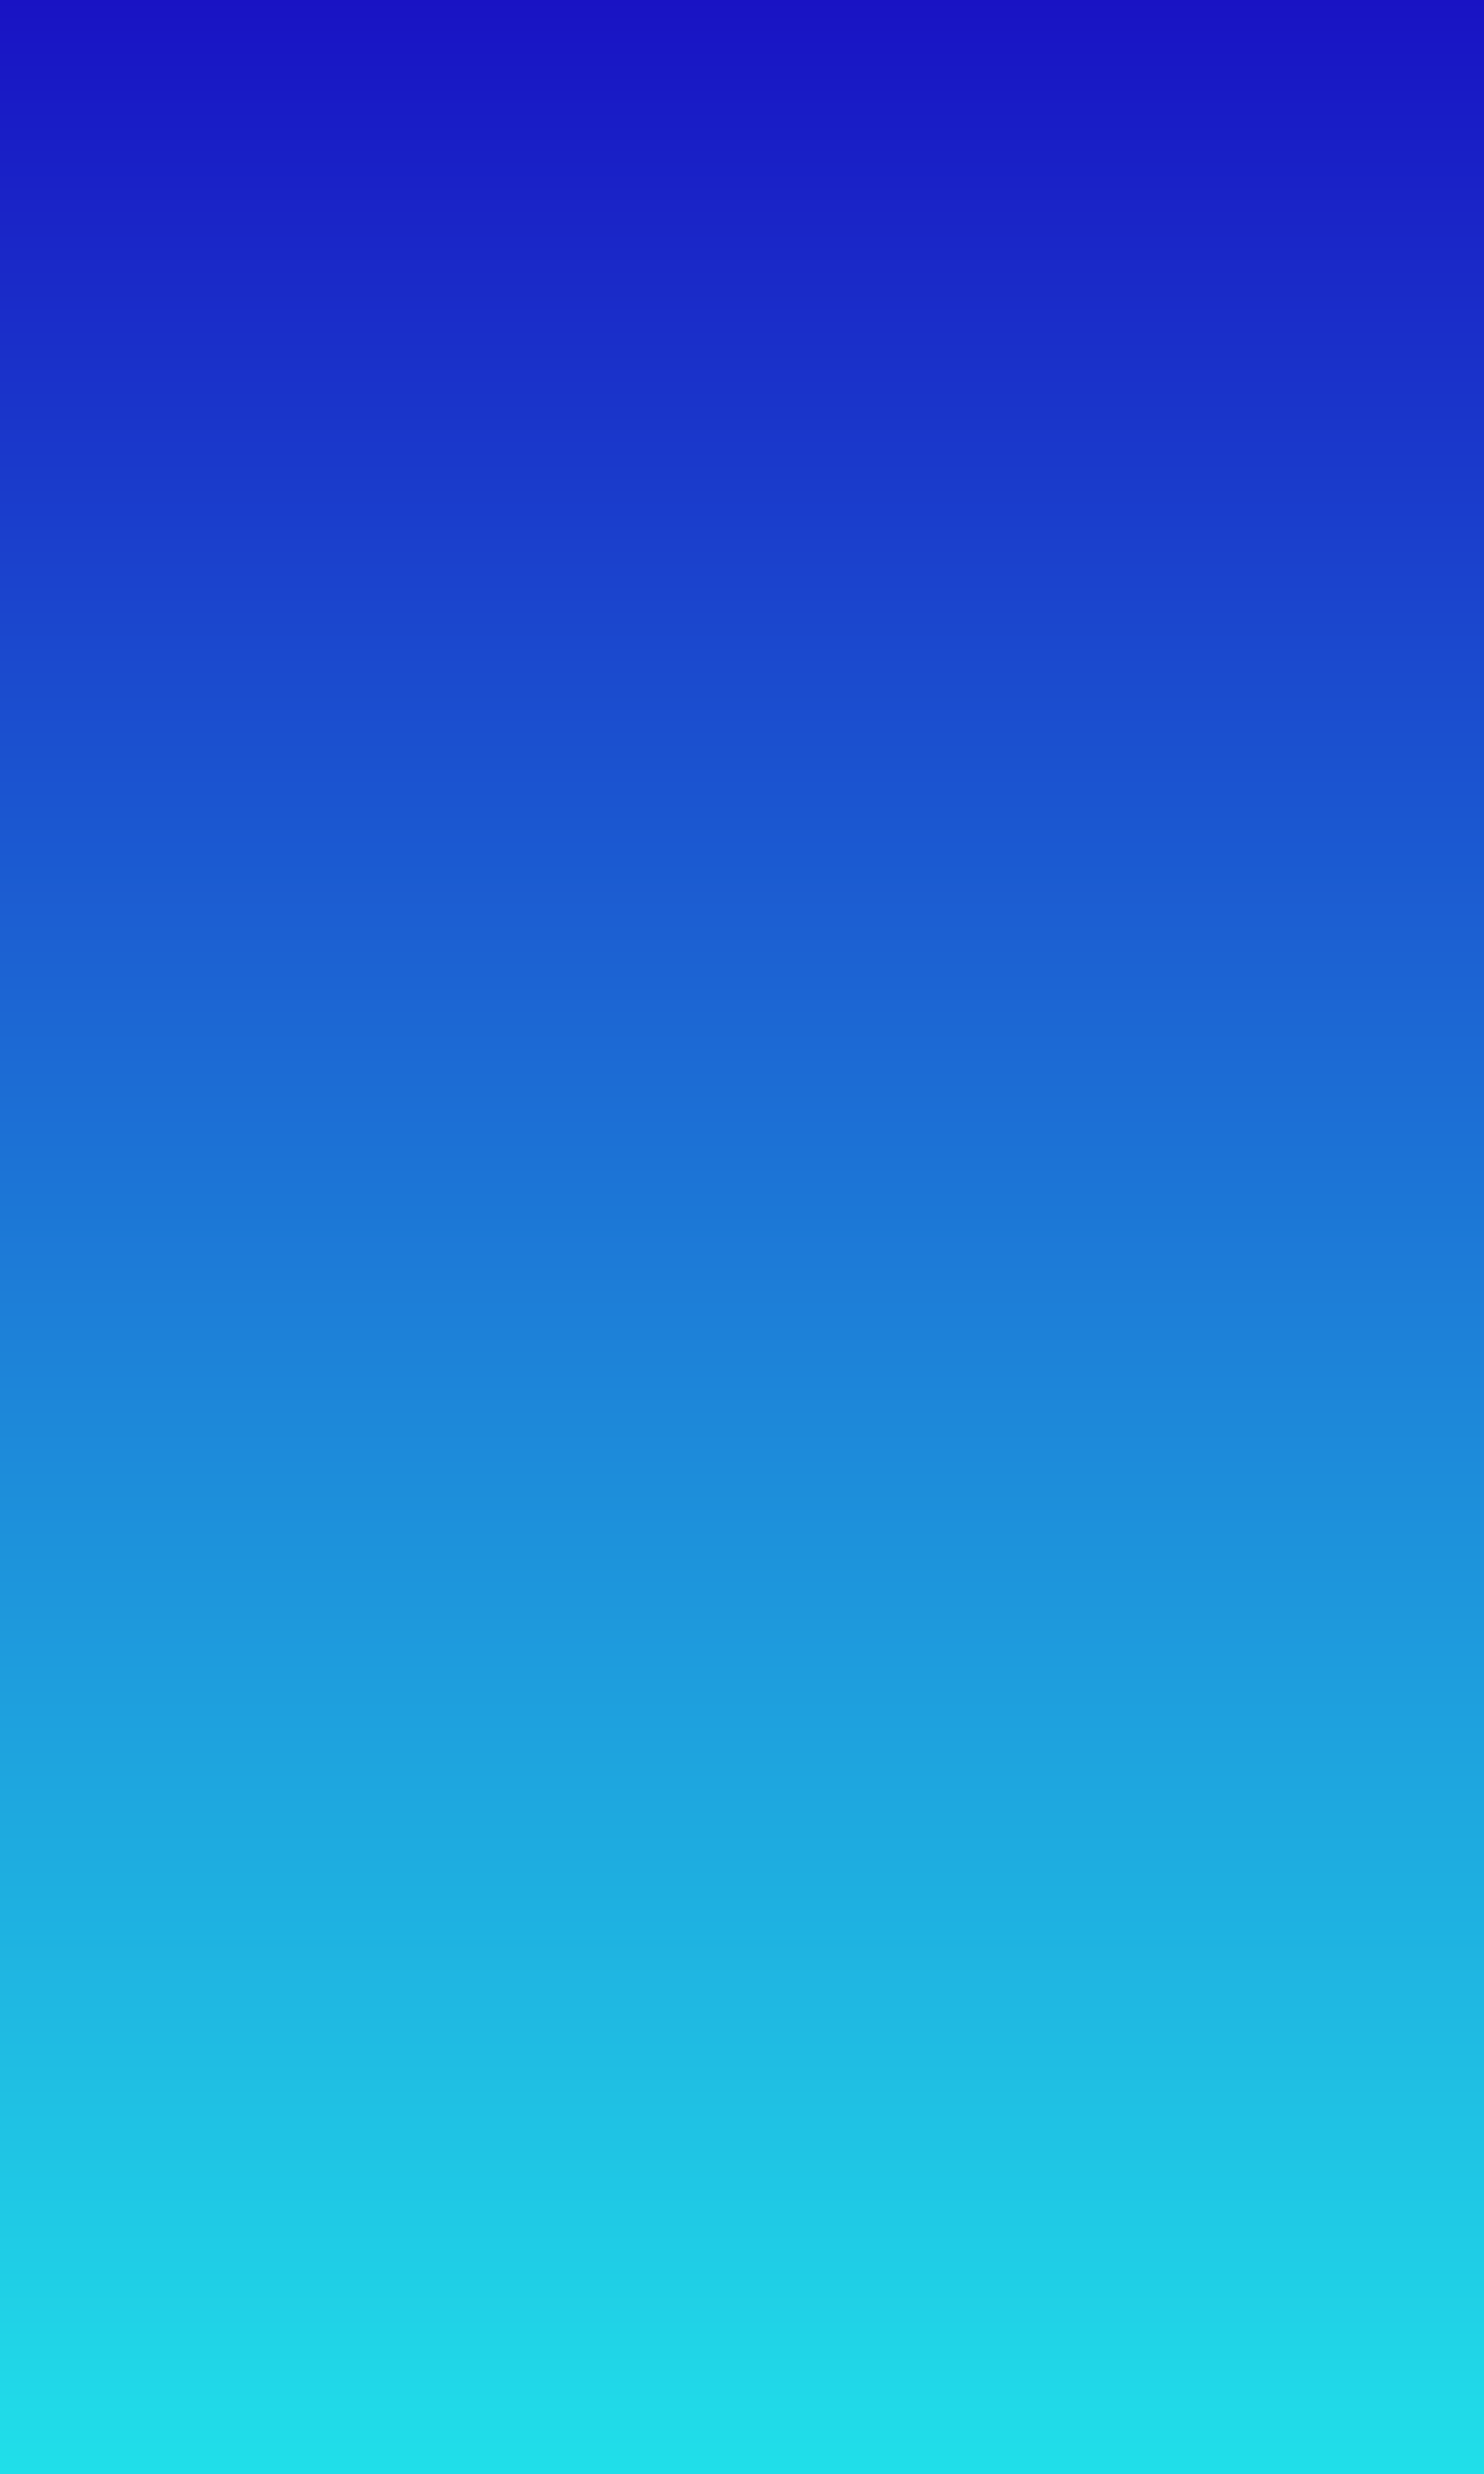
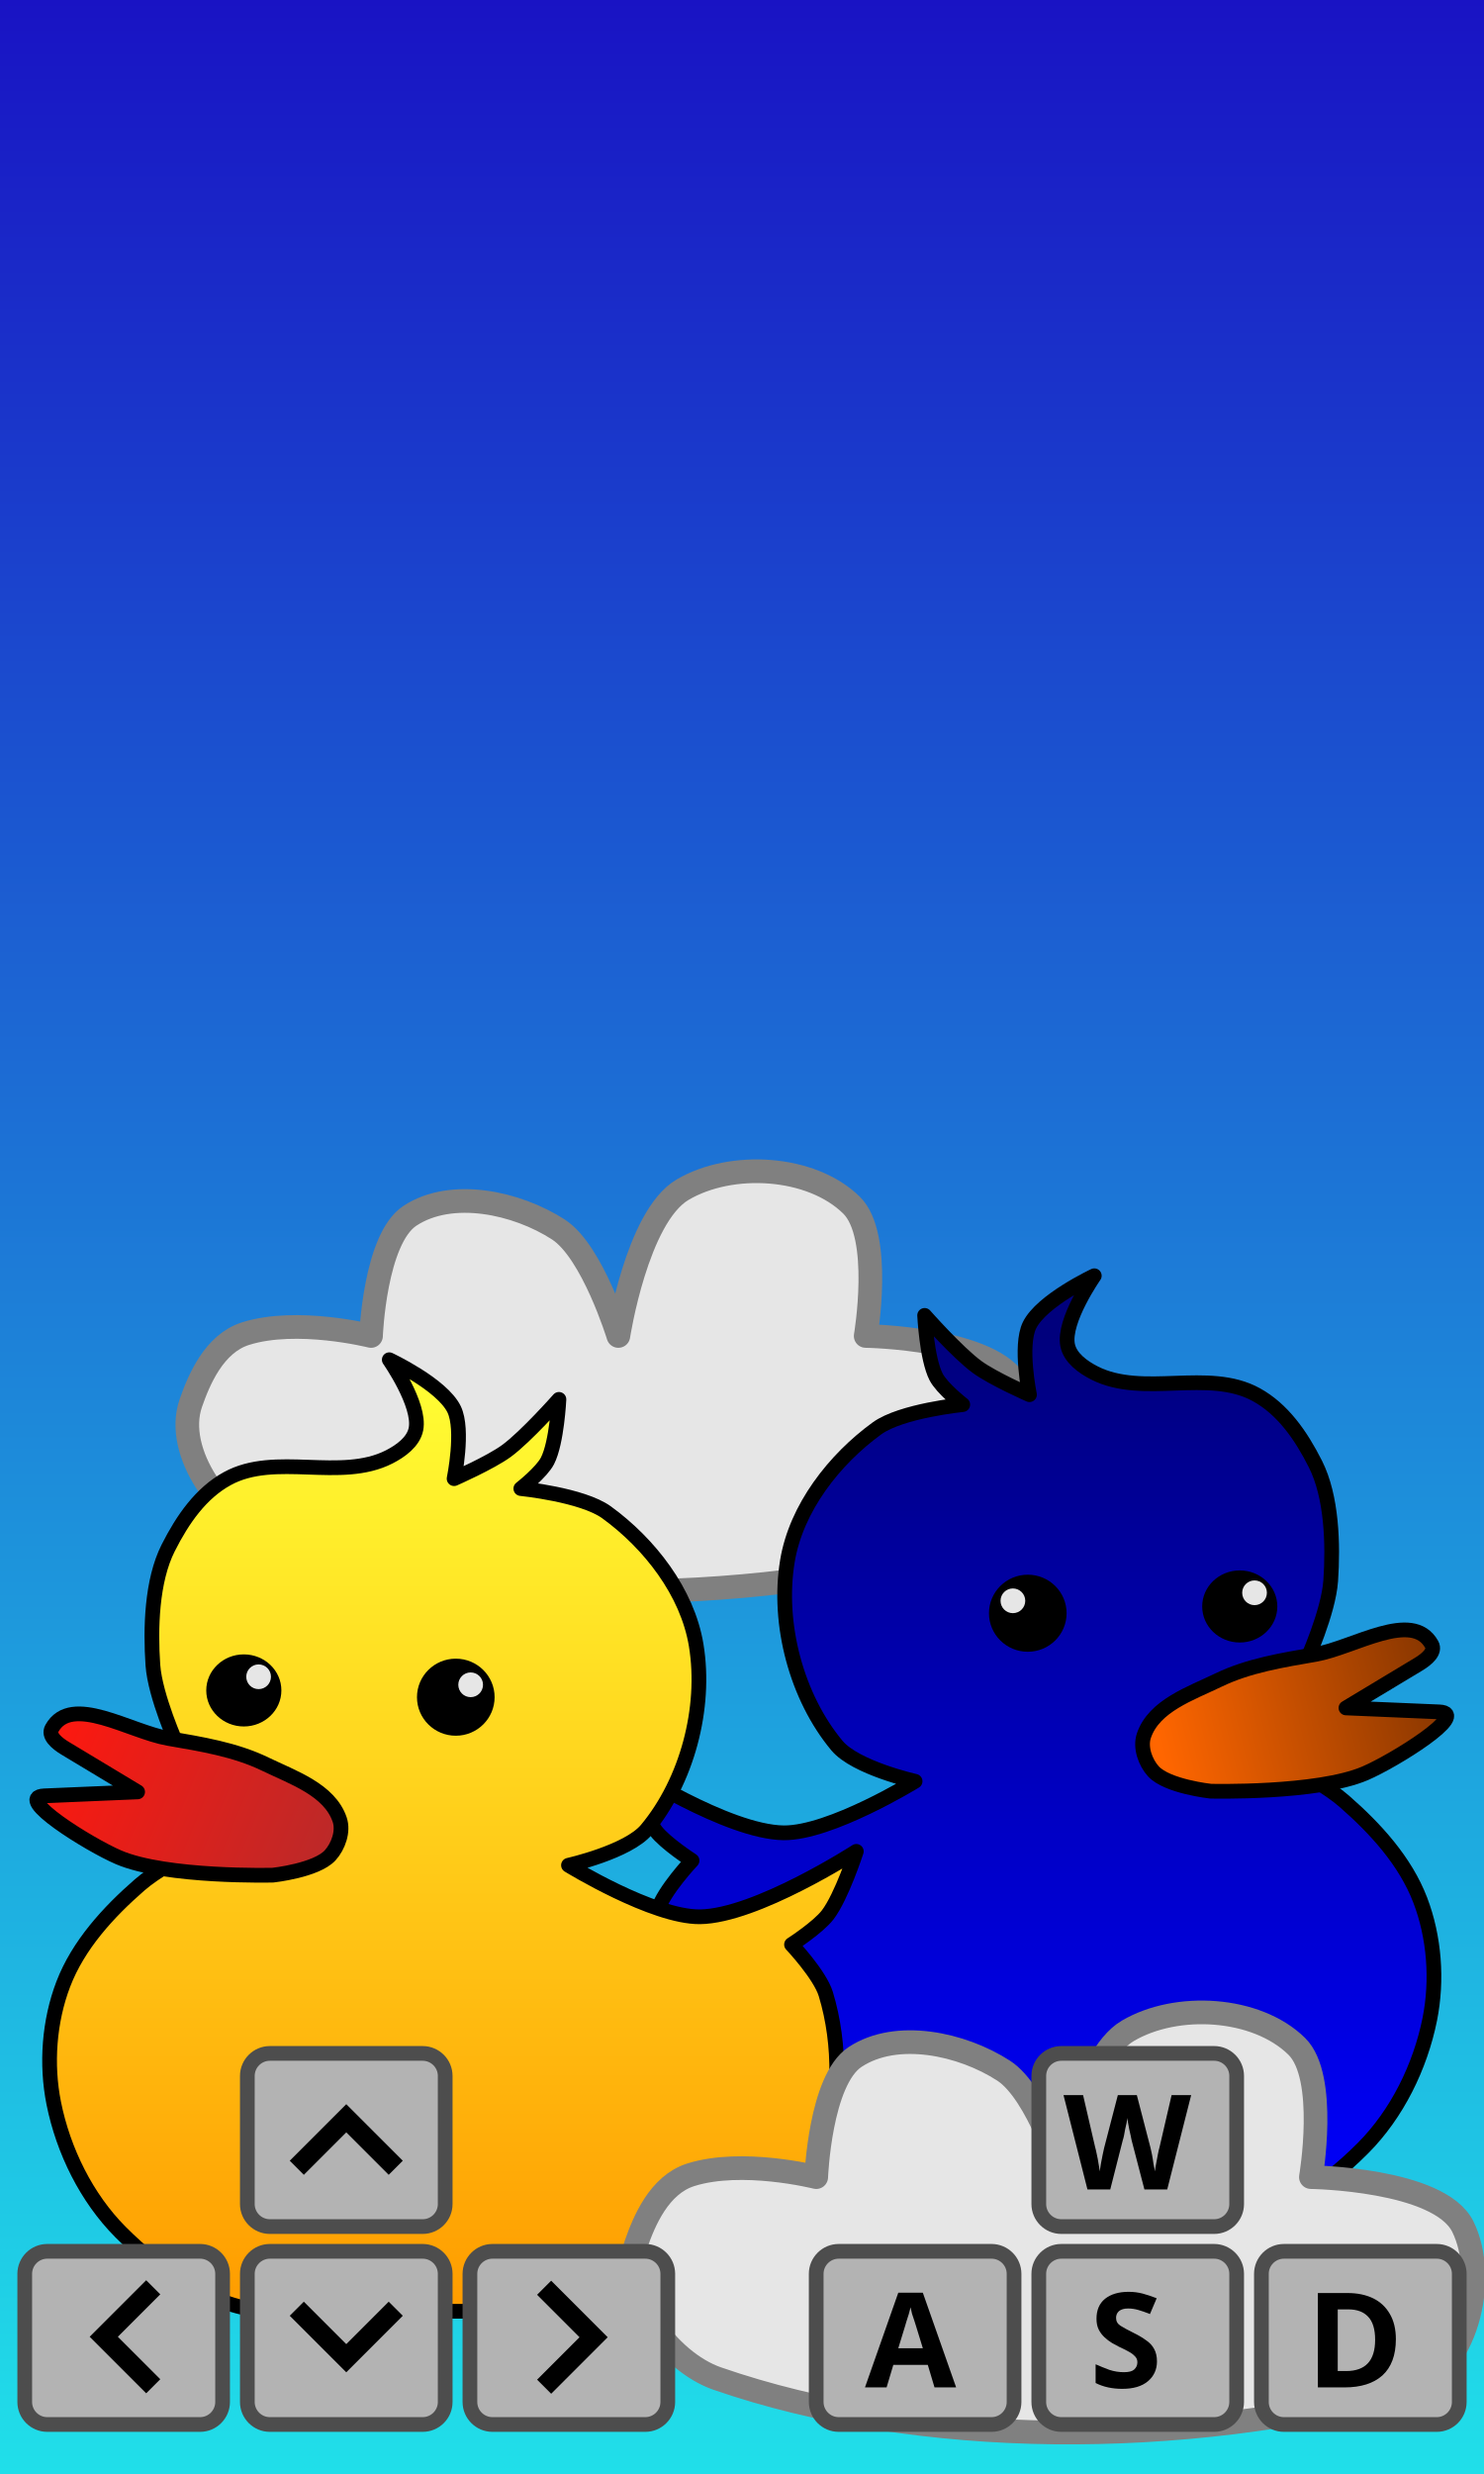
- <svg xmlns="http://www.w3.org/2000/svg" xmlns:xlink="http://www.w3.org/1999/xlink" id="svg8" version="1.1" viewBox="0 0 79.375 132.292" height="500" width="300">
+ <svg xmlns="http://www.w3.org/2000/svg" xmlns:xlink="http://www.w3.org/1999/xlink" width="300" height="500" viewBox="0 0 79.375 132.292" version="1.1" id="svg8">
  <defs id="defs2">
+     <linearGradient id="linearGradient2941">
+       <stop id="stop2937" offset="0" style="stop-color:#ff6600;stop-opacity:1;" />
+       <stop id="stop2939" offset="1" style="stop-color:#803300;stop-opacity:1" />
+     </linearGradient>
+     <linearGradient id="linearGradient2933">
+       <stop id="stop2929" offset="0" style="stop-color:#0000ff;stop-opacity:1;" />
+       <stop id="stop2931" offset="1" style="stop-color:#00007d;stop-opacity:1" />
+     </linearGradient>
+     <linearGradient id="linearGradient2874">
+       <stop id="stop2870" offset="0" style="stop-color:#b82a2a;stop-opacity:1" />
+       <stop id="stop2872" offset="1" style="stop-color:#fe180f;stop-opacity:1" />
+     </linearGradient>
+     <linearGradient id="linearGradient2860">
+       <stop id="stop2856" offset="0" style="stop-color:#ffff34;stop-opacity:1" />
+       <stop id="stop2858" offset="1" style="stop-color:#ff9d00;stop-opacity:1" />
+     </linearGradient>
    <linearGradient id="linearGradient836">
-       <stop style="stop-color:#20dfe9;stop-opacity:1" offset="0" id="stop832" />
-       <stop style="stop-color:#1913c4;stop-opacity:1" offset="1" id="stop834" />
+       <stop id="stop832" offset="0" style="stop-color:#20dfe9;stop-opacity:1" />
+       <stop id="stop834" offset="1" style="stop-color:#1913c4;stop-opacity:1" />
    </linearGradient>
-     <linearGradient gradientTransform="scale(0.3999459,1)" xlink:href="#linearGradient836" id="linearGradient838" x1="100.542" y1="132.292" x2="100.542" y2="0" gradientUnits="userSpaceOnUse" />
+     <linearGradient gradientUnits="userSpaceOnUse" y2="0" x2="100.542" y1="132.292" x1="100.542" id="linearGradient838" xlink:href="#linearGradient836" gradientTransform="scale(0.3999459,1)" />
+     <linearGradient gradientUnits="userSpaceOnUse" y2="123.031" x2="22.49" y1="72.76" x1="22.49" id="linearGradient2862" xlink:href="#linearGradient2860" />
+     <linearGradient gradientUnits="userSpaceOnUse" y2="92.604" x2="2.646" y1="99.219" x1="18.521" id="linearGradient2876" xlink:href="#linearGradient2874" />
+     <linearGradient gradientUnits="userSpaceOnUse" y2="71.438" x2="54.24" y1="119.062" x1="54.24" id="linearGradient2935" xlink:href="#linearGradient2933" />
+     <linearGradient gradientUnits="userSpaceOnUse" y2="89.958" x2="78.052" y1="93.927" x1="62.177" id="linearGradient2943" xlink:href="#linearGradient2941" />
  </defs>
  <g id="layer1">
-     <rect ry="0" y="0" x="0" height="132.292" width="79.375" id="rect835" style="fill:url(#linearGradient838);fill-opacity:1;stroke:none;stroke-width:0.198;stroke-linecap:round;stroke-linejoin:round;stroke-miterlimit:4;stroke-dasharray:none" />
+     <rect style="fill:url(#linearGradient838);fill-opacity:1;stroke:none;stroke-width:0.198;stroke-linecap:round;stroke-linejoin:round;stroke-miterlimit:4;stroke-dasharray:none" id="rect835" width="79.375" height="132.292" x="0" y="0" ry="0" />
+     <rect transform="scale(-1,1)" ry="0" y="67.163" x="-80.076" height="52.682" width="49.493" id="rect982-6" style="fill:none;stroke:none;stroke-width:0.788;stroke-linecap:round;stroke-linejoin:round" />
+     <path style="fill:#e6e6e6;stroke:#808080;stroke-width:1.265;stroke-linecap:round;stroke-linejoin:round;stroke-miterlimit:4;stroke-dasharray:none;stroke-opacity:1" d="m 14.552,82.21 c 10.794,3.74 24.888,3.755 36.853,0.567 3.272,-0.872 4.388,-5.945 3.024,-8.693 -1.266,-2.552 -8.126,-2.646 -8.126,-2.646 0,0 0.915,-5.348 -0.756,-6.993 -2.156,-2.121 -6.431,-2.365 -9.036,-0.829 -2.453,1.446 -3.437,7.822 -3.437,7.822 0,0 -1.378,-4.508 -3.205,-5.692 -2.232,-1.446 -5.725,-2.197 -7.945,-0.733 -1.879,1.239 -2.079,6.426 -2.079,6.426 0,0 -3.961,-0.998 -6.716,-0.124 -1.689,0.536 -2.494,2.484 -2.923,3.714 -0.92,2.643 1.703,6.266 4.347,7.182 z" id="path838-6-4" />
+     <rect style="fill:none;stroke:none;stroke-width:0.788;stroke-linecap:round;stroke-linejoin:round" id="rect982" width="49.493" height="52.682" x="-0.724" y="71.654" ry="0" />
+     <path style="fill:url(#linearGradient2935);fill-opacity:1;stroke:#000000;stroke-width:0.787;stroke-linecap:round;stroke-linejoin:round;stroke-miterlimit:4;stroke-dasharray:none;stroke-opacity:1" d="m 71.175,84.543 c 0.135,-1.97 0.066,-4.505 -0.816,-6.255 -0.781,-1.549 -1.757,-2.937 -3.161,-3.71 -2.574,-1.418 -6.053,0.17 -8.667,-1.166 -0.604,-0.309 -1.292,-0.799 -1.427,-1.484 -0.258,-1.305 1.427,-3.71 1.427,-3.71 0,0 -2.819,1.32 -3.467,2.65 -0.537,1.104 0,3.71 0,3.71 0,0 -1.947,-0.856 -2.804,-1.484 -1.051,-0.771 -2.804,-2.756 -2.804,-2.756 0,0 0.108,2.301 0.612,3.286 0.316,0.618 1.427,1.484 1.427,1.484 0,0 -3.291,0.33 -4.588,1.272 -2.28,1.656 -4.323,4.252 -4.792,7.103 -0.554,3.364 0.5,7.282 2.651,9.859 0.998,1.195 4.18,1.908 4.18,1.908 0,0 -4.529,2.785 -7.035,2.756 -3.004,-0.035 -8.361,-3.498 -8.361,-3.498 0,0 0.783,2.414 1.529,3.392 0.511,0.67 1.937,1.59 1.937,1.59 0,0 -1.52,1.612 -1.835,2.65 -0.829,2.73 -0.76,5.869 0.102,8.587 0.741,2.337 2.363,4.379 4.153,5.988 1.254,1.127 2.817,2.387 4.412,2.387 h 20.8 c 3.07,0 6.05,-2.023 8.259,-4.241 1.805,-1.812 3.057,-4.337 3.569,-6.891 0.417,-2.083 0.247,-4.384 -0.51,-6.361 -0.805,-2.102 -2.411,-3.847 -4.078,-5.301 -1.632,-1.422 -5.608,-3.18 -5.608,-3.18 l 3.569,-4.241 c 0,0 1.211,-2.675 1.325,-4.347 z" id="path851-3" />
+     <path id="path851" d="m 8.177,89.033 c -0.135,-1.97 -0.066,-4.505 0.816,-6.255 0.781,-1.549 1.757,-2.937 3.161,-3.71 2.574,-1.418 6.053,0.17 8.667,-1.166 0.604,-0.309 1.292,-0.799 1.427,-1.484 0.258,-1.305 -1.427,-3.71 -1.427,-3.71 0,0 2.819,1.32 3.467,2.65 0.537,1.104 0,3.71 0,3.71 0,0 1.947,-0.856 2.804,-1.484 1.051,-0.771 2.804,-2.756 2.804,-2.756 0,0 -0.108,2.301 -0.612,3.286 -0.316,0.618 -1.427,1.484 -1.427,1.484 0,0 3.291,0.33 4.588,1.272 2.28,1.656 4.323,4.252 4.792,7.103 0.554,3.364 -0.5,7.282 -2.651,9.859 -0.998,1.195 -4.18,1.908 -4.18,1.908 0,0 4.529,2.785 7.035,2.756 3.004,-0.035 8.361,-3.498 8.361,-3.498 0,0 -0.783,2.414 -1.529,3.392 -0.511,0.67 -1.937,1.59 -1.937,1.59 0,0 1.52,1.612 1.835,2.65 0.829,2.73 0.76,5.869 -0.102,8.587 -0.741,2.337 -2.363,4.379 -4.153,5.988 -1.254,1.127 -2.817,2.387 -4.412,2.387 H 14.702 c -3.07,0 -6.05,-2.023 -8.259,-4.241 -1.805,-1.812 -3.057,-4.337 -3.569,-6.891 -0.417,-2.083 -0.247,-4.384 0.51,-6.361 0.805,-2.102 2.411,-3.847 4.078,-5.301 1.632,-1.422 5.608,-3.18 5.608,-3.18 L 9.502,93.38 c 0,0 -1.211,-2.675 -1.325,-4.347 z" style="fill:url(#linearGradient2862);fill-opacity:1;stroke:#000000;stroke-width:0.787;stroke-linecap:round;stroke-linejoin:round;stroke-miterlimit:4;stroke-dasharray:none;stroke-opacity:1" />
+     <path id="path857" d="M 18.169,97.302 C 17.627,95.702 15.671,95.051 14.192,94.334 12.571,93.548 10.757,93.263 8.992,92.956 6.941,92.599 3.808,90.55 2.773,92.426 c -0.206,0.374 0.231,0.77 0.714,1.06 l 3.874,2.332 -4.996,0.212 c -1.681,0.071 2.411,2.615 3.976,3.286 2.561,1.098 8.259,0.954 8.259,0.954 0,0 2.318,-0.25 3.059,-1.06 0.437,-0.479 0.721,-1.286 0.51,-1.908 z" style="fill:url(#linearGradient2876);stroke:#000000;stroke-width:0.787;stroke-linecap:round;stroke-linejoin:round;stroke-miterlimit:4;stroke-dasharray:none;stroke-opacity:1;fill-opacity:1" />
+     <ellipse ry="1.927" rx="2.009" cy="90.392" cx="13.041" id="path859" style="mix-blend-mode:normal;fill:#000000;fill-opacity:1;stroke-width:1.192;stroke-linecap:round;stroke-linejoin:round;stroke-miterlimit:4;stroke-dasharray:none" />
+     <ellipse ry="2.06" rx="2.076" style="fill:#000000;fill-opacity:1;stroke-width:1.253;stroke-linecap:round;stroke-linejoin:round;stroke-miterlimit:4;stroke-dasharray:none" id="path859-8" cx="24.379" cy="90.754" />
+     <circle r="0.661" cy="90.091" cx="25.174" id="path858" style="fill:#e6e6e6;stroke:none;stroke-width:1.25;stroke-linecap:round;stroke-linejoin:round" />
+     <circle r="0.661" cy="89.662" cx="13.832" id="path860" style="fill:#e6e6e6;stroke:none;stroke-width:1.25;stroke-linecap:round;stroke-linejoin:round" />
+     <path style="fill:url(#linearGradient2943);fill-opacity:1;stroke:#000000;stroke-width:0.787;stroke-linecap:round;stroke-linejoin:round;stroke-miterlimit:4;stroke-dasharray:none;stroke-opacity:1" d="m 61.183,92.812 c 0.542,-1.6 2.497,-2.252 3.976,-2.968 1.621,-0.786 3.436,-1.071 5.2,-1.378 2.052,-0.357 5.184,-2.406 6.22,-0.53 0.206,0.374 -0.231,0.77 -0.714,1.06 l -3.874,2.332 4.996,0.212 c 1.681,0.071 -2.411,2.615 -3.976,3.286 -2.561,1.098 -8.259,0.954 -8.259,0.954 0,0 -2.318,-0.25 -3.059,-1.06 -0.437,-0.479 -0.721,-1.286 -0.51,-1.908 z" id="path857-0" />
+     <ellipse style="mix-blend-mode:normal;fill:#000000;fill-opacity:1;stroke-width:1.192;stroke-linecap:round;stroke-linejoin:round;stroke-miterlimit:4;stroke-dasharray:none" id="path859-89" cx="66.311" cy="85.902" rx="2.009" ry="1.927" />
+     <ellipse transform="scale(-1,1)" cy="86.264" cx="-54.973" id="path859-8-7" style="fill:#000000;fill-opacity:1;stroke-width:1.253;stroke-linecap:round;stroke-linejoin:round;stroke-miterlimit:4;stroke-dasharray:none" rx="2.076" ry="2.06" />
+     <circle transform="scale(-1,1)" style="fill:#e6e6e6;stroke:none;stroke-width:1.25;stroke-linecap:round;stroke-linejoin:round" id="path858-2" cx="-54.177" cy="85.6" r="0.661" />
+     <circle style="fill:#e6e6e6;stroke:none;stroke-width:1.25;stroke-linecap:round;stroke-linejoin:round" id="path860-6" cx="67.102" cy="85.171" r="0.661" />
+     <path style="fill:#e6e6e6;stroke:#808080;stroke-width:1.265;stroke-linecap:round;stroke-linejoin:round;stroke-miterlimit:4;stroke-dasharray:none;stroke-opacity:1" d="m 38.365,127.189 c 10.794,3.74 24.888,3.755 36.853,0.567 3.272,-0.872 4.388,-5.945 3.024,-8.693 -1.266,-2.552 -8.126,-2.646 -8.126,-2.646 0,0 0.915,-5.348 -0.756,-6.993 -2.156,-2.121 -6.431,-2.365 -9.036,-0.829 -2.453,1.446 -3.437,7.822 -3.437,7.822 0,0 -1.378,-4.508 -3.205,-5.692 -2.232,-1.446 -5.725,-2.198 -7.945,-0.733 -1.879,1.239 -2.079,6.426 -2.079,6.426 0,0 -3.961,-0.998 -6.716,-0.124 -1.689,0.536 -2.494,2.484 -2.923,3.714 -0.92,2.643 1.703,6.266 4.347,7.182 z" id="path838-6" />
+     <text id="text2965" y="111.125" x="21.167" style="font-weight:bold;font-size:2.822px;line-height:1.25;font-family:sans-serif;-inkscape-font-specification:'sans-serif Bold';stroke-width:0.265" xml:space="preserve">
+       <tspan style="stroke-width:0.265" y="111.125" x="21.167" id="tspan2963" />
+     </text>
+     <rect ry="1.206" y="109.802" x="13.229" height="9.26" width="10.583" id="rect2957" style="fill:#b3b3b3;fill-opacity:1;stroke:#4d4d4d;stroke-width:0.787;stroke-linecap:round;stroke-linejoin:round;stroke-miterlimit:4;stroke-dasharray:none;stroke-opacity:1" />
+     <rect style="fill:#b3b3b3;fill-opacity:1;stroke:#4d4d4d;stroke-width:0.787;stroke-linecap:round;stroke-linejoin:round;stroke-miterlimit:4;stroke-dasharray:none;stroke-opacity:1" id="rect2957-3" width="10.583" height="9.26" x="13.229" y="120.385" ry="1.206" />
+     <rect style="fill:#b3b3b3;fill-opacity:1;stroke:#4d4d4d;stroke-width:0.787;stroke-linecap:round;stroke-linejoin:round;stroke-miterlimit:4;stroke-dasharray:none;stroke-opacity:1" id="rect2957-6" width="10.583" height="9.26" x="1.323" y="120.385" ry="1.206" />
+     <rect style="fill:#b3b3b3;fill-opacity:1;stroke:#4d4d4d;stroke-width:0.787;stroke-linecap:round;stroke-linejoin:round;stroke-miterlimit:4;stroke-dasharray:none;stroke-opacity:1" id="rect2957-2" width="10.583" height="9.26" x="25.135" y="120.385" ry="1.206" />
+     <g transform="translate(38.36458,3.96875)" id="g2974-2">
+       <rect ry="1.206" y="105.833" x="17.198" height="9.26" width="10.583" id="rect2957-27" style="fill:#b3b3b3;fill-opacity:1;stroke:#4d4d4d;stroke-width:0.787;stroke-linecap:round;stroke-linejoin:round;stroke-miterlimit:4;stroke-dasharray:none;stroke-opacity:1" />
+       <text id="text2969-2" y="113.109" x="18.521" style="font-weight:bold;font-size:2.822px;line-height:1.25;font-family:sans-serif;-inkscape-font-specification:'sans-serif Bold';stroke-width:0.265" xml:space="preserve">
+         <tspan style="font-size:7.056px;stroke-width:0.265" y="113.109" x="18.521" id="tspan2967-2">W</tspan>
+       </text>
+     </g>
+     <rect ry="1.206" y="120.385" x="55.562" height="9.26" width="10.583" id="rect2957-3-6" style="fill:#b3b3b3;fill-opacity:1;stroke:#4d4d4d;stroke-width:0.787;stroke-linecap:round;stroke-linejoin:round;stroke-miterlimit:4;stroke-dasharray:none;stroke-opacity:1" />
+     <text id="text2969-7-2" y="127.662" x="58.272" style="font-weight:bold;font-size:2.822px;line-height:1.25;font-family:sans-serif;-inkscape-font-specification:'sans-serif Bold';stroke-width:0.265" xml:space="preserve">
+       <tspan style="font-size:7.056px;stroke-width:0.265" y="127.662" x="58.272" id="tspan2967-1-3">S</tspan>
+     </text>
+     <rect ry="1.206" y="120.385" x="43.656" height="9.26" width="10.583" id="rect2957-6-2" style="fill:#b3b3b3;fill-opacity:1;stroke:#4d4d4d;stroke-width:0.787;stroke-linecap:round;stroke-linejoin:round;stroke-miterlimit:4;stroke-dasharray:none;stroke-opacity:1" />
+     <text id="text2969-5-4" y="127.661" x="46.266" style="font-weight:bold;font-size:2.822px;line-height:1.25;font-family:sans-serif;-inkscape-font-specification:'sans-serif Bold';stroke-width:0.265" xml:space="preserve">
+       <tspan style="font-size:7.056px;stroke-width:0.265" y="127.661" x="46.266" id="tspan2967-9-6">A</tspan>
+     </text>
+     <g id="g2974-7-9" transform="translate(50.27083,14.55209)">
+       <rect style="fill:#b3b3b3;fill-opacity:1;stroke:#4d4d4d;stroke-width:0.787;stroke-linecap:round;stroke-linejoin:round;stroke-miterlimit:4;stroke-dasharray:none;stroke-opacity:1" id="rect2957-2-0" width="10.583" height="9.26" x="17.198" y="105.833" ry="1.206" />
+       <text xml:space="preserve" style="font-weight:bold;font-size:2.822px;line-height:1.25;font-family:sans-serif;-inkscape-font-specification:'sans-serif Bold';stroke-width:0.265" x="19.579" y="113.109" id="text2969-1-0">
+         <tspan id="tspan2967-0-8" x="19.579" y="113.109" style="font-size:7.056px;stroke-width:0.265">D</tspan>
+       </text>
+     </g>
+     <path id="path3155" d="m 15.875,115.917 2.646,-2.646 2.646,2.646" style="fill:none;stroke:#000000;stroke-width:1.065;stroke-linecap:butt;stroke-linejoin:miter;stroke-miterlimit:4;stroke-dasharray:none;stroke-opacity:1" />
+     <path style="fill:none;stroke:#000000;stroke-width:1.065;stroke-linecap:butt;stroke-linejoin:miter;stroke-miterlimit:4;stroke-dasharray:none;stroke-opacity:1" d="m 15.875,123.455 2.646,2.646 2.646,-2.646" id="path3155-8" />
+     <path style="fill:none;stroke:#000000;stroke-width:1.065;stroke-linecap:butt;stroke-linejoin:miter;stroke-miterlimit:4;stroke-dasharray:none;stroke-opacity:1" d="m 29.104,122.332 2.646,2.646 -2.646,2.646" id="path3155-2" />
+     <path style="fill:none;stroke:#000000;stroke-width:1.065;stroke-linecap:butt;stroke-linejoin:miter;stroke-miterlimit:4;stroke-dasharray:none;stroke-opacity:1" d="m 8.196,127.6 -2.646,-2.646 2.646,-2.646" id="path3155-9" />
  </g>
</svg>
